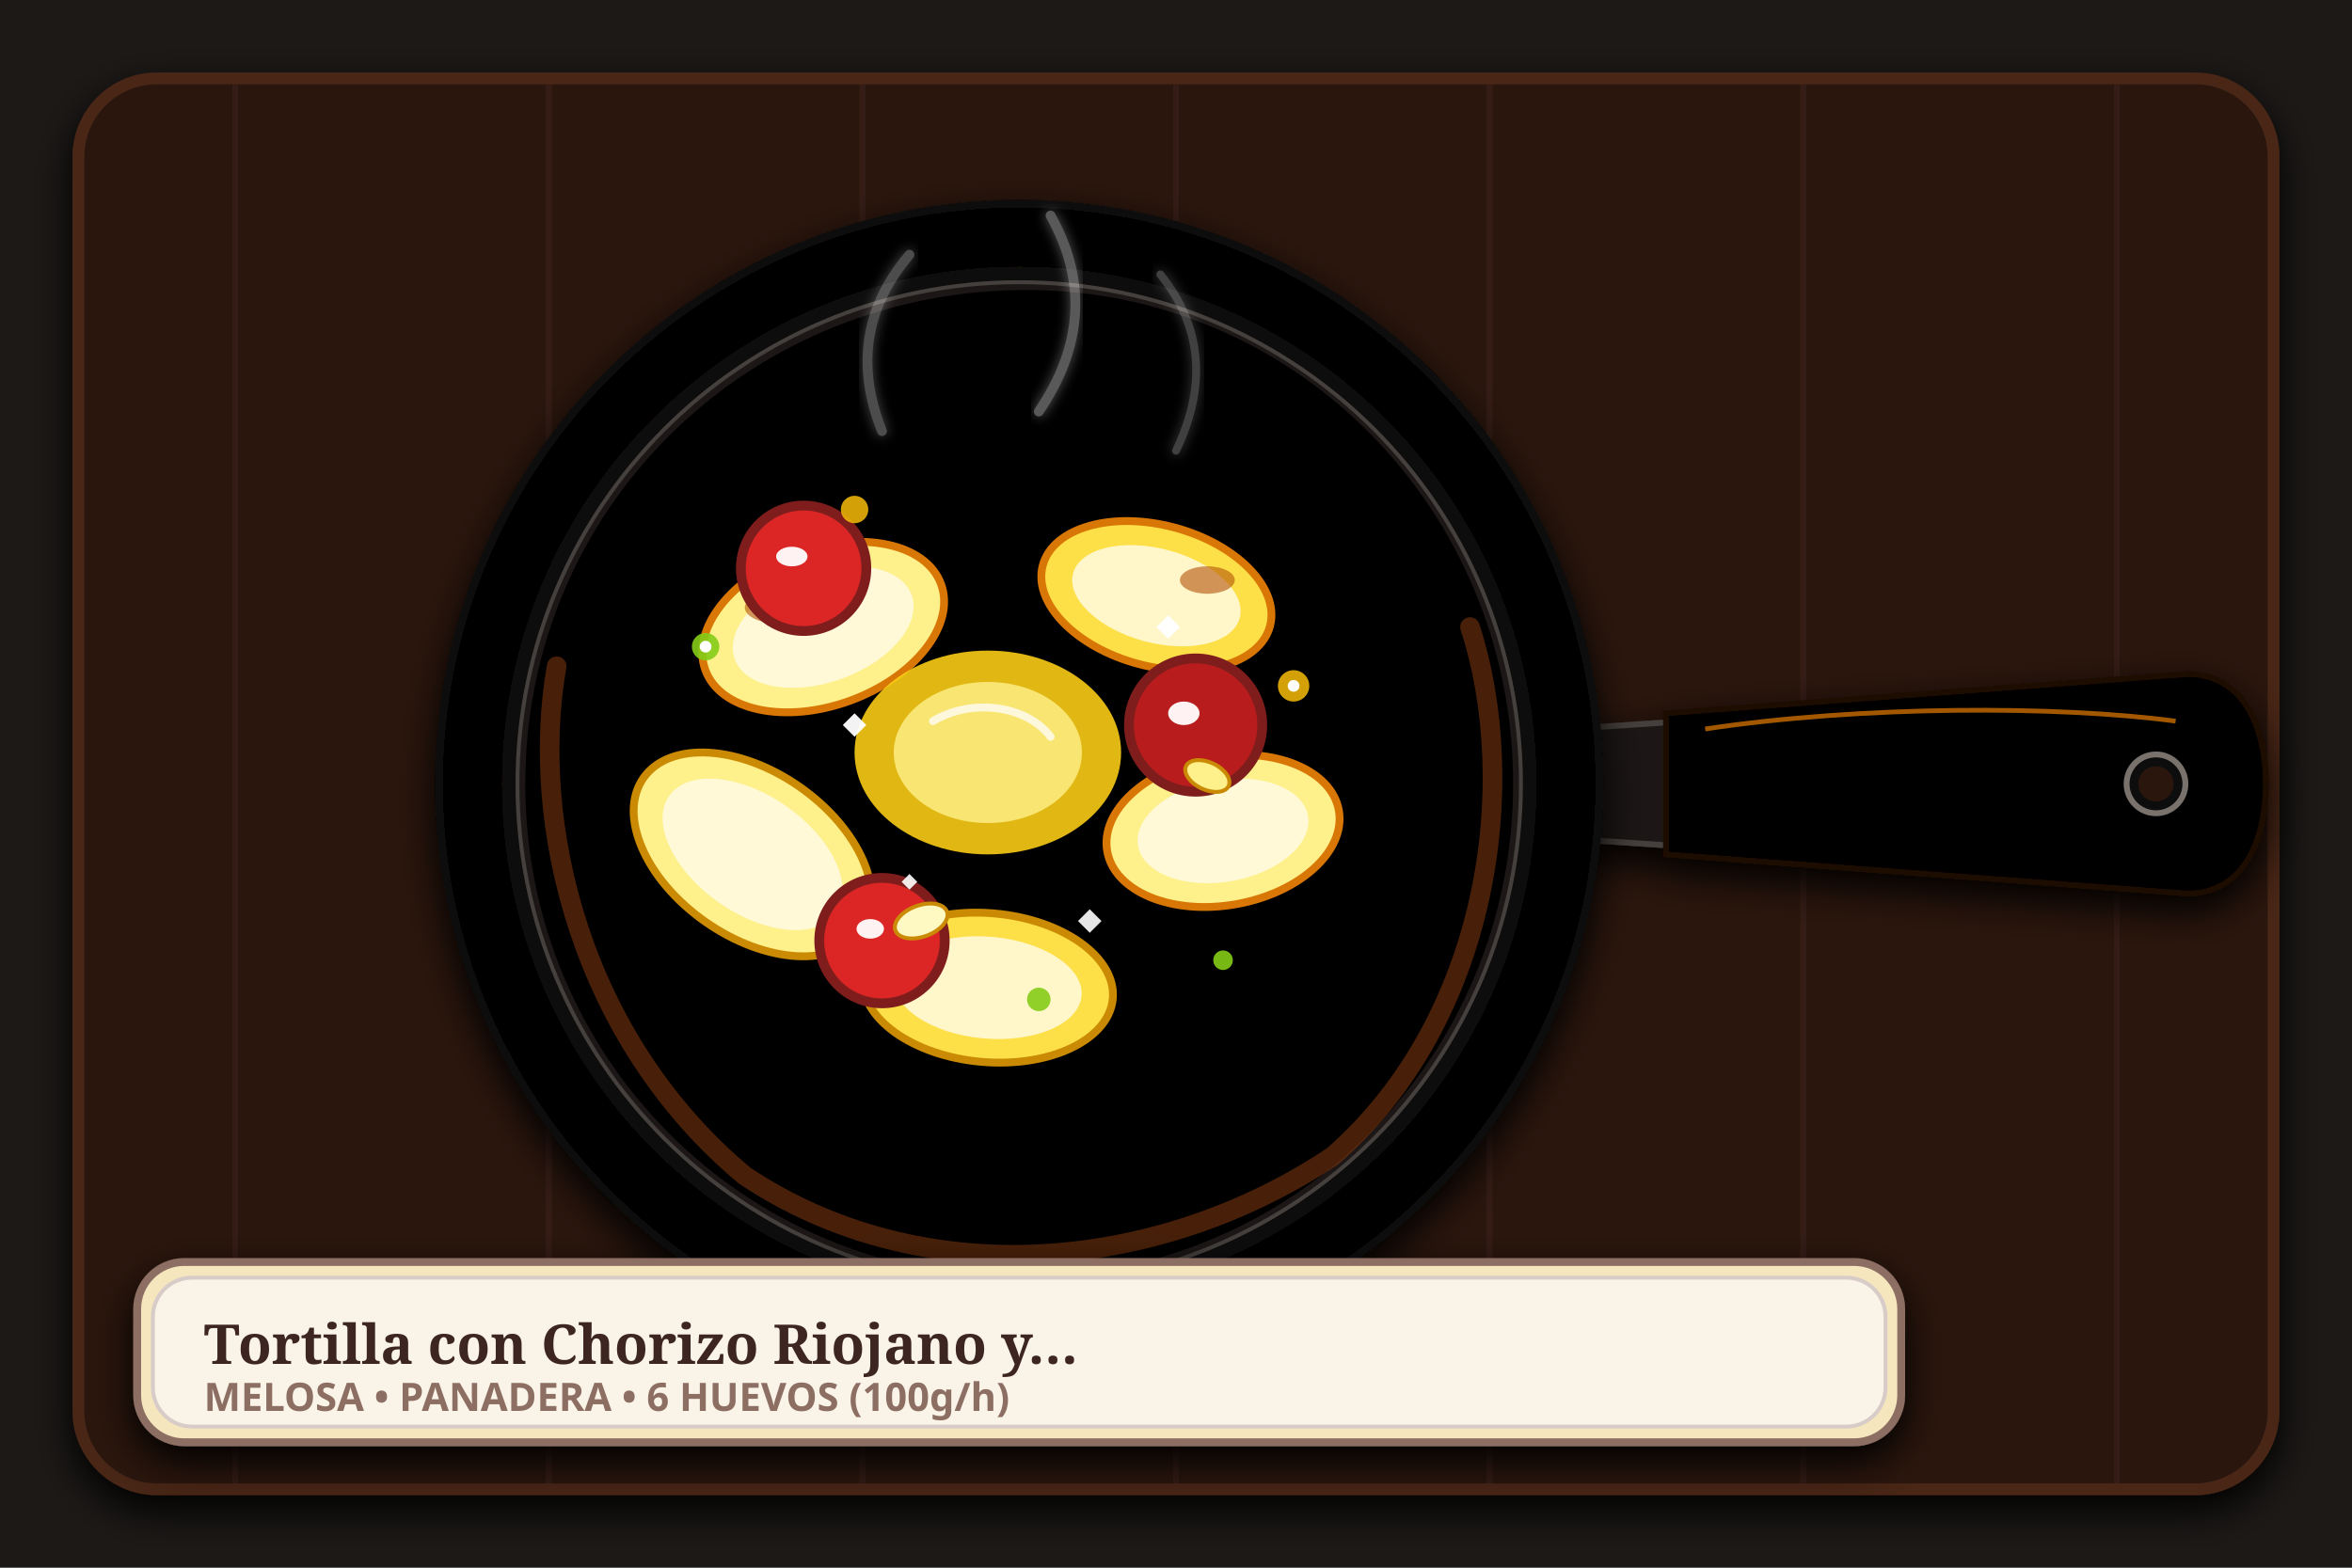
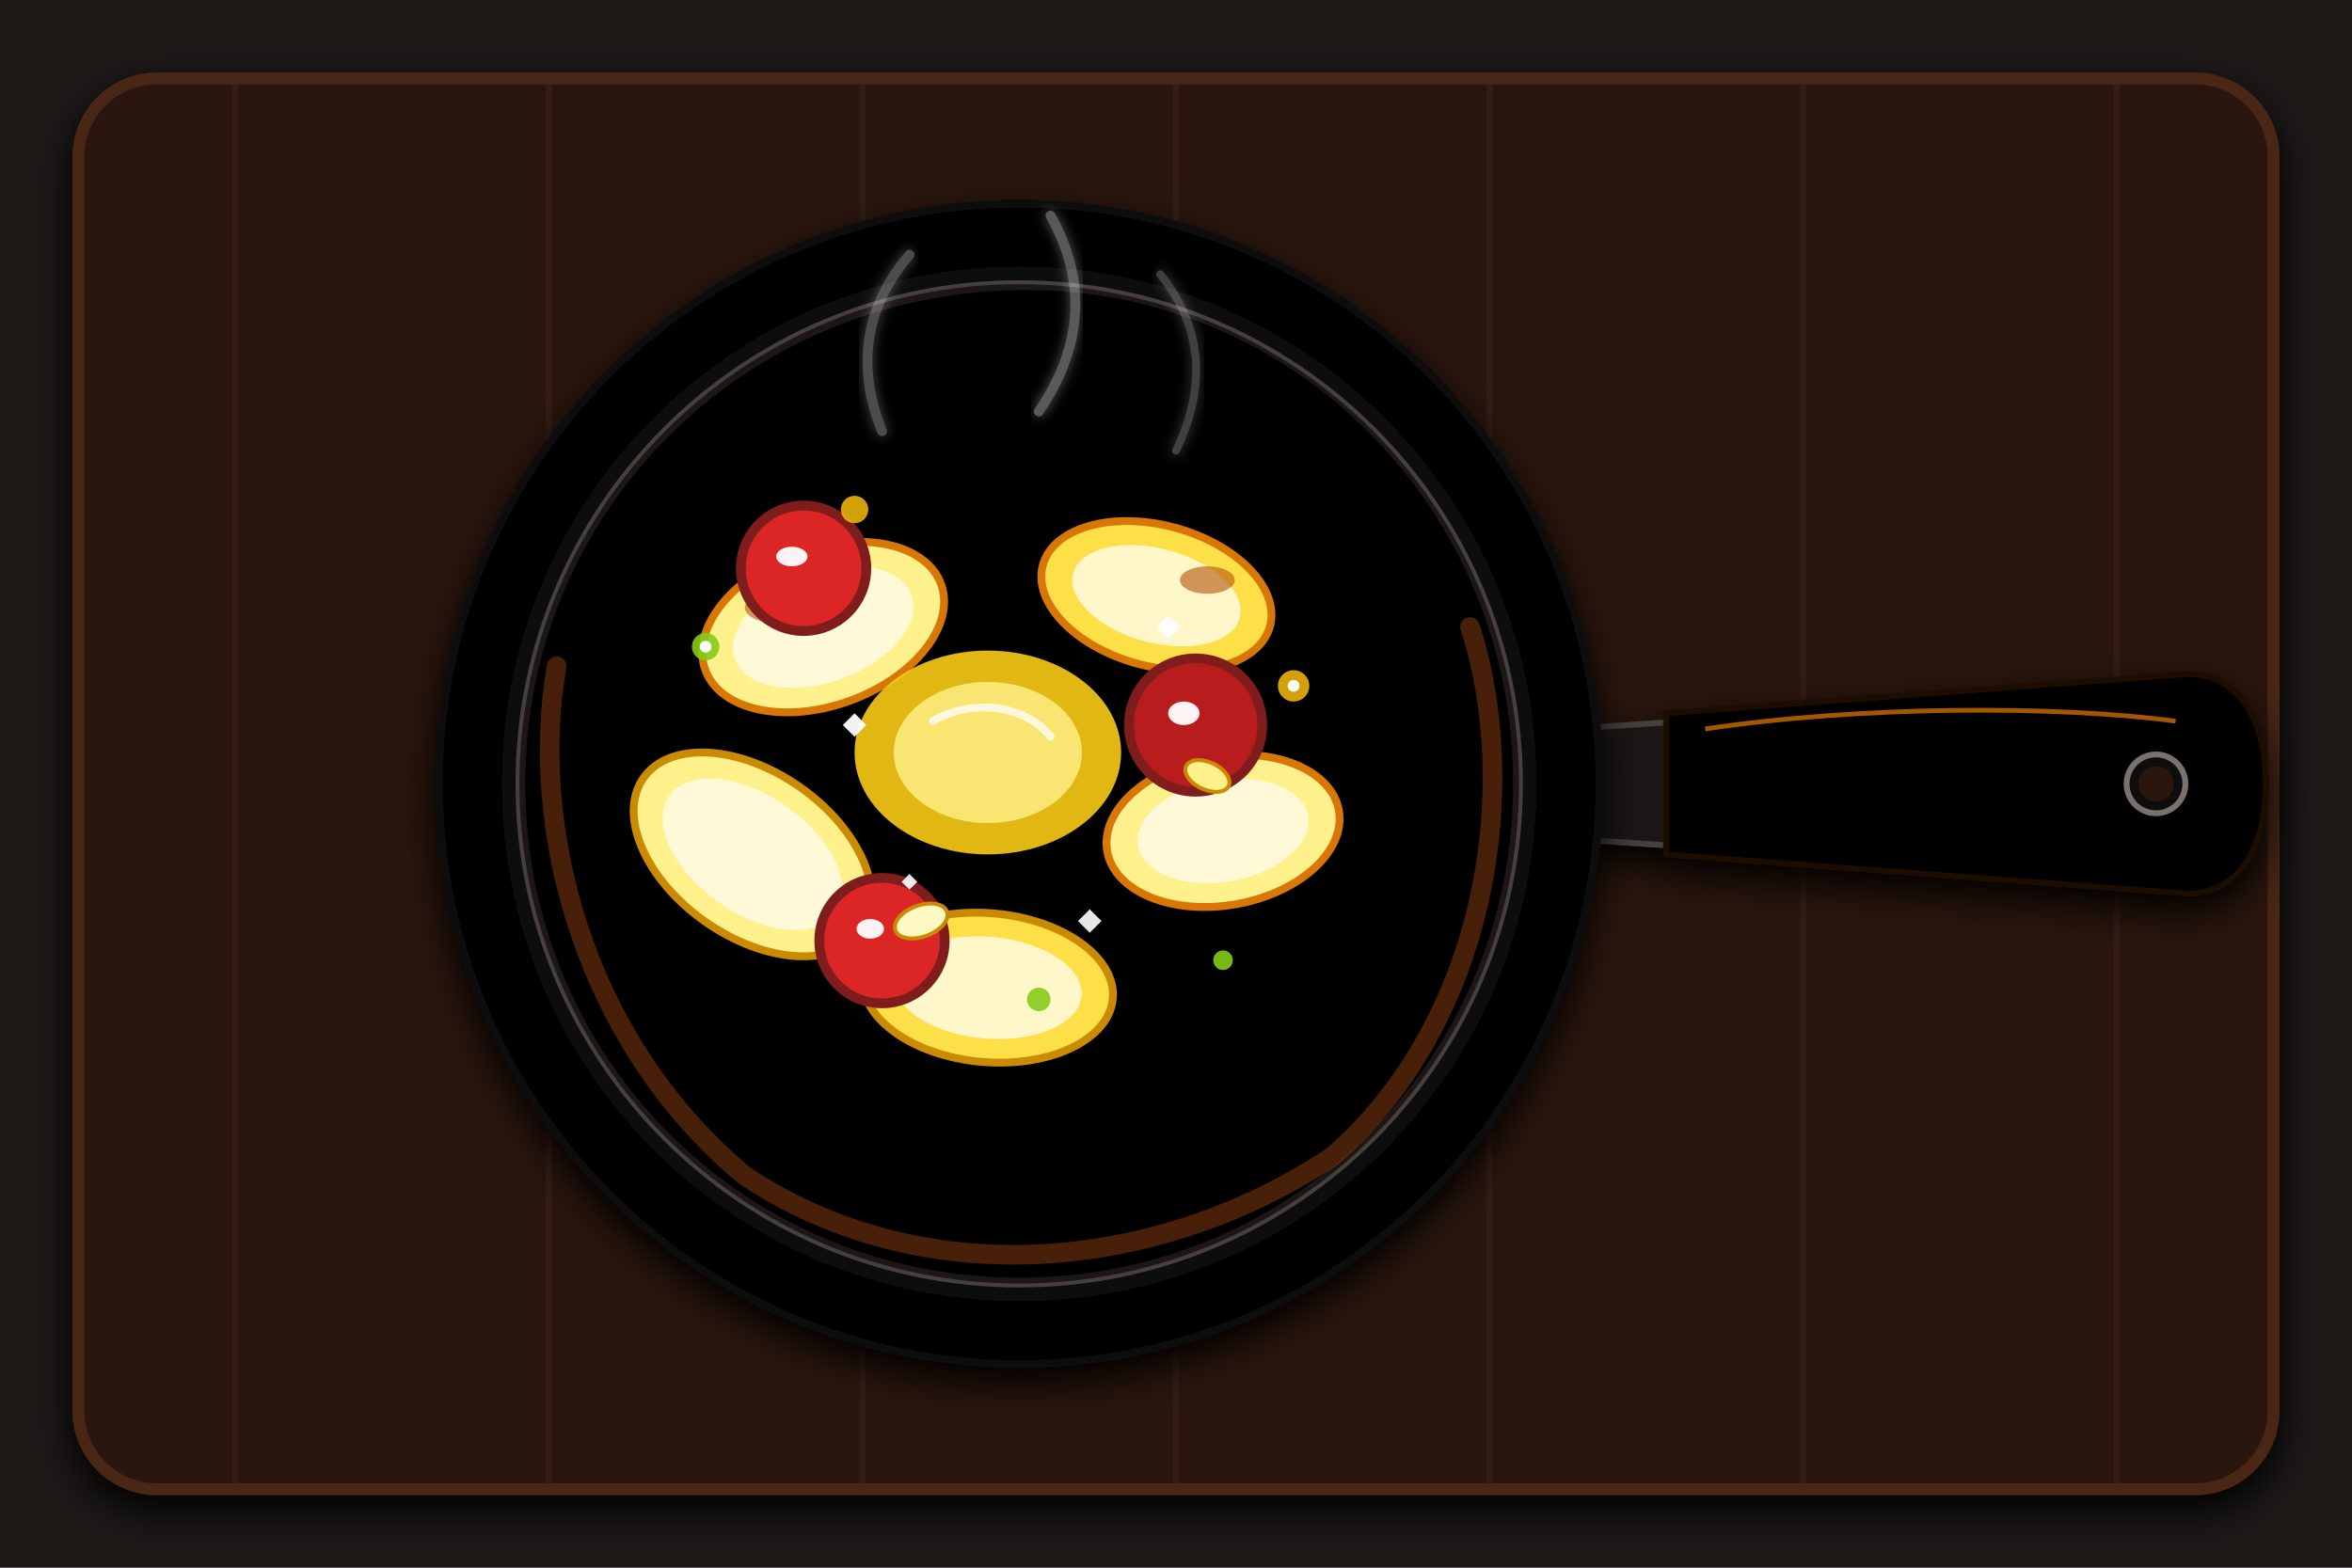
- <svg xmlns="http://www.w3.org/2000/svg" viewBox="0 0 600 400" width="600" height="400" fill="none" role="img" aria-label="Tortilla con Chorizo Riojano y Guindilla">
+ <svg xmlns="http://www.w3.org/2000/svg" viewBox="0 0 600 400" width="600" height="400" fill="none" role="img" focusable="false" preserveAspectRatio="xMidYMid meet" aria-labelledby="chorizo-riojana_title chorizo-riojana_desc">
  <defs>
    <filter id="chorizo-riojana_panShadow" x="-30%" y="-30%" width="160%" height="160%">
      <feDropShadow dx="0" dy="12" stdDeviation="14" floodColor="#0A0500" floodOpacity="0.65" />
      <feDropShadow dx="0" dy="4" stdDeviation="5" floodColor="#000000" floodOpacity="0.45" />
    </filter>
    <filter id="chorizo-riojana_foodGloss" x="-20%" y="-20%" width="140%" height="140%">
      <feGaussianBlur stdDeviation="1.5" result="blur" />
      <feComposite in="SourceGraphic" in2="blur" operator="over" />
    </filter>
    <filter id="chorizo-riojana_lavaGlow" x="-30%" y="-30%" width="160%" height="160%">
      <feGaussianBlur stdDeviation="4" result="blur" />
      <feMerge>
        <feMergeNode in="blur" />
        <feMergeNode in="SourceGraphic" />
      </feMerge>
    </filter>
    <radialGradient id="chorizo-riojana_ironFlange" cx="42%" cy="38%" r="62%">
      <stop offset="0%" stopColor="#44403C" />
      <stop offset="45%" stopColor="#292524" />
      <stop offset="85%" stopColor="#1C1917" />
      <stop offset="100%" stopColor="#0C0A09" />
    </radialGradient>
    <linearGradient id="chorizo-riojana_ironRimBevel" x1="0%" y1="0%" x2="100%" y2="100%">
      <stop offset="0%" stopColor="#78716C" />
      <stop offset="25%" stopColor="#44403C" />
      <stop offset="70%" stopColor="#1C1917" />
      <stop offset="100%" stopColor="#292524" />
    </linearGradient>
    <linearGradient id="chorizo-riojana_woodHandle" x1="0%" y1="0%" x2="0%" y2="100%">
      <stop offset="0%" stopColor="#A16207" />
      <stop offset="35%" stopColor="#78350F" />
      <stop offset="70%" stopColor="#451A03" />
      <stop offset="100%" stopColor="#1C0A00" />
    </linearGradient>
    <radialGradient id="chorizo-riojana_tortillaBase" cx="44%" cy="40%" r="60%">
      <stop offset="0%" stopColor="#FEF08A" />
      <stop offset="45%" stopColor="#FACC15" />
      <stop offset="82%" stopColor="#D97706" />
      <stop offset="100%" stopColor="#92400E" />
    </radialGradient>
    <radialGradient id="chorizo-riojana_toastedSpot" cx="40%" cy="40%" r="60%">
      <stop offset="0%" stopColor="#D97706" stopOpacity="0.85" />
      <stop offset="60%" stopColor="#92400E" stopOpacity="0.75" />
      <stop offset="100%" stopColor="#451A03" stopOpacity="0" />
    </radialGradient>
    <radialGradient id="chorizo-riojana_runnyPool" cx="40%" cy="35%" r="65%">
      <stop offset="0%" stopColor="#FFFDE7" />
      <stop offset="20%" stopColor="#FFC800" />
      <stop offset="65%" stopColor="#FF8A00" />
      <stop offset="90%" stopColor="#E65100" />
      <stop offset="100%" stopColor="#B45309" />
    </radialGradient>
  </defs>
  <rect width="600" height="400" fill="#1C1917" />
  <g filter="url(#chorizo-riojana_panShadow)">
    <rect x="20" y="20" width="560" height="360" rx="20" fill="#2A1810" stroke="#4A2818" stroke-width="3" />
    <path d="M 60 20 L 60 380 M 140 20 L 140 380 M 220 20 L 220 380 M 300 20 L 300 380 M 380 20 L 380 380 M 460 20 L 460 380 M 540 20 L 540 380" stroke="#4A2818" stroke-width="1.5" opacity="0.35" />
  </g>
-   <g class="">
+   <g>
    <g filter="url(#chorizo-riojana_panShadow)">
      <path d="M 370 188 L 430 184 L 430 216 L 370 212 Z" fill="#1C1917" stroke="#44403C" stroke-width="1.5" />
      <circle cx="395" cy="194" r="3" fill="#57534E" />
      <circle cx="395" cy="206" r="3" fill="#57534E" />
      <path d="M 425 182 L 558 172 C 572 172 578 185 578 200 C 578 215 572 228 558 228 L 425 218 Z" fill="url(#chorizo-riojana_woodHandle)" stroke="#1C0A00" stroke-width="1.5" />
      <path d="M 435 186 C 475 180 525 180 555 184" stroke="#D97706" stroke-width="1.2" fill="none" opacity="0.75" />
      <circle cx="550" cy="200" r="7.5" fill="#0C0A09" stroke="#78716C" stroke-width="1.5" />
      <circle cx="550" cy="200" r="4.5" fill="#2A1810" />
    </g>
    <g filter="url(#chorizo-riojana_panShadow)">
      <circle cx="260" cy="200" r="148" fill="url(#chorizo-riojana_ironRimBevel)" stroke="#0C0A09" stroke-width="2" />
      <circle cx="260" cy="200" r="142" fill="url(#chorizo-riojana_ironFlange)" />
      <circle cx="260" cy="200" r="132" fill="#0C0A09" />
      <circle cx="260" cy="200" r="128" fill="#1C1917" stroke="#44403C" stroke-width="1" />
    </g>
    <g>
      <path d="M 260 74 C 330 73 386 130 386 200 C 386 270 330 326 260 326 C 190 326 134 270 134 200 C 134 130 190 75 260 74 Z" fill="url(#chorizo-riojana_tortillaBase)" />
      <ellipse cx="225" cy="165" rx="55" ry="36" fill="url(#chorizo-riojana_toastedSpot)" transform="rotate(-15 225 165)" />
      <ellipse cx="305" cy="235" rx="58" ry="38" fill="url(#chorizo-riojana_toastedSpot)" transform="rotate(25 305 235)" />
      <ellipse cx="205" cy="245" rx="42" ry="26" fill="url(#chorizo-riojana_toastedSpot)" transform="rotate(-30 205 245)" />
      <ellipse cx="310" cy="150" rx="38" ry="24" fill="url(#chorizo-riojana_toastedSpot)" transform="rotate(10 310 150)" />
      <path d="M 142 170 C 135 210 148 265 190 300 C 235 330 295 325 340 295 C 380 260 388 200 375 160" stroke="#78350F" stroke-width="5" fill="none" opacity="0.6" stroke-linecap="round" />
      <g id="chorizo-riojana_panadera">
        <ellipse cx="210" cy="160" rx="32" ry="20" fill="#FEF08A" stroke="#D97706" stroke-width="2" transform="rotate(-20 210 160)" />
        <ellipse cx="210" cy="160" rx="24" ry="14" fill="#FFFBEB" opacity="0.8" transform="rotate(-20 210 160)" />
        <ellipse cx="198" cy="155" rx="8" ry="4" fill="#B45309" opacity="0.6" />
        <ellipse cx="295" cy="152" rx="30" ry="18" fill="#FDE047" stroke="#D97706" stroke-width="2" transform="rotate(15 295 152)" />
        <ellipse cx="295" cy="152" rx="22" ry="12" fill="#FFFBEB" opacity="0.8" transform="rotate(15 295 152)" />
        <ellipse cx="308" cy="148" rx="7" ry="3.5" fill="#B45309" opacity="0.6" />
        <ellipse cx="192" cy="218" rx="34" ry="21" fill="#FEF08A" stroke="#CA8A04" stroke-width="2" transform="rotate(35 192 218)" />
        <ellipse cx="192" cy="218" rx="26" ry="15" fill="#FFFBEB" opacity="0.8" transform="rotate(35 192 218)" />
        <ellipse cx="312" cy="212" rx="30" ry="19" fill="#FEF08A" stroke="#D97706" stroke-width="2" transform="rotate(-10 312 212)" />
        <ellipse cx="312" cy="212" rx="22" ry="13" fill="#FFFBEB" opacity="0.8" transform="rotate(-10 312 212)" />
        <ellipse cx="252" cy="252" rx="32" ry="19" fill="#FDE047" stroke="#CA8A04" stroke-width="2" transform="rotate(5 252 252)" />
        <ellipse cx="252" cy="252" rx="24" ry="13" fill="#FFFBEB" opacity="0.8" transform="rotate(5 252 252)" />
      </g>
      <g id="chorizo-riojana_extra_chorizo">
        <circle cx="205" cy="145" r="16" fill="#DC2626" stroke="#7F1D1D" stroke-width="2.5" />
        <ellipse cx="202" cy="142" rx="4" ry="2.5" fill="#FEF2F2" />
        <circle cx="305" cy="185" r="17" fill="#B91C1C" stroke="#7F1D1D" stroke-width="2.5" />
        <ellipse cx="302" cy="182" rx="4" ry="3" fill="#FEF2F2" />
        <circle cx="225" cy="240" r="16" fill="#DC2626" stroke="#7F1D1D" stroke-width="2.5" />
        <ellipse cx="222" cy="237" rx="3.5" ry="2.5" fill="#FEF2F2" />
      </g>
      <g id="chorizo-riojana_extra_garlic">
        <ellipse cx="235" cy="235" rx="7" ry="4" fill="#FEF9C3" stroke="#CA8A04" stroke-width="1" transform="rotate(-20 235 235)" />
        <ellipse cx="308" cy="198" rx="6" ry="3.5" fill="#FEF08A" stroke="#CA8A04" stroke-width="1" transform="rotate(25 308 198)" />
      </g>
      <g>
        <ellipse cx="252" cy="192" rx="34" ry="26" fill="#FACC15" opacity="0.9" />
        <ellipse cx="252" cy="192" rx="24" ry="18" fill="#FEF08A" opacity="0.8" />
-         <path class="" d="M 238 184 C 248 178 262 180 268 188" stroke="#FFFFFF" stroke-width="2" stroke-linecap="round" fill="none" opacity="0.75" />
+         <path d="M 238 184 C 248 178 262 180 268 188" stroke="#FFFFFF" stroke-width="2" stroke-linecap="round" fill="none" opacity="0.75" />
      </g>
-       <g class="">
+       <g>
        <circle cx="180" cy="165" r="3.5" fill="#84CC16" opacity="0.9" />
        <circle cx="180" cy="165" r="1.5" fill="#FFFFFF" />
        <circle cx="330" cy="175" r="4" fill="#EAB308" opacity="0.9" />
        <circle cx="330" cy="175" r="1.5" fill="#FFFFFF" />
      </g>
-       <g class="">
+       <g>
        <circle cx="265" cy="255" r="3" fill="#84CC16" opacity="0.9" />
        <circle cx="218" cy="130" r="3.5" fill="#EAB308" opacity="0.9" />
        <circle cx="312" cy="245" r="2.5" fill="#84CC16" opacity="0.9" />
      </g>
-       <polygon points="215,185 218,182 221,185 218,188" fill="#FFFFFF" opacity="0.95" />
-       <polygon points="295,160 298,157 301,160 298,163" fill="#FFFFFF" opacity="0.95" />
-       <polygon points="275,235 278,232 281,235 278,238" fill="#FFFFFF" opacity="0.9" />
-       <polygon points="230,225 232,223 234,225 232,227" fill="#FFFFFF" opacity="0.9" />
      <g>
-         <path class="" d="M 225 110 Q 215 85 232 65" stroke="#FFFFFF" stroke-width="2.5" stroke-linecap="round" fill="none" opacity="0.3" filter="url(#chorizo-riojana_foodGloss)" />
-         <path class="" d="M 265 105 Q 282 80 268 55" stroke="#FFFFFF" stroke-width="2.5" stroke-linecap="round" fill="none" opacity="0.35" filter="url(#chorizo-riojana_foodGloss)" />
-         <path class="" d="M 300 115 Q 312 90 296 70" stroke="#FFFFFF" stroke-width="2" stroke-linecap="round" fill="none" opacity="0.25" filter="url(#chorizo-riojana_foodGloss)" />
+         <polygon points="215,185 218,182 221,185 218,188" fill="#FFFFFF" opacity="0.95" />
+         <polygon points="295,160 298,157 301,160 298,163" fill="#FFFFFF" opacity="0.95" />
+         <polygon points="275,235 278,232 281,235 278,238" fill="#FFFFFF" opacity="0.9" />
+         <polygon points="230,225 232,223 234,225 232,227" fill="#FFFFFF" opacity="0.9" />
+       </g>
+       <g>
+         <path d="M 225 110 Q 215 85 232 65" stroke="#FFFFFF" stroke-width="2.5" stroke-linecap="round" fill="none" opacity="0.3" filter="url(#chorizo-riojana_foodGloss)" />
+         <path d="M 265 105 Q 282 80 268 55" stroke="#FFFFFF" stroke-width="2.5" stroke-linecap="round" fill="none" opacity="0.35" filter="url(#chorizo-riojana_foodGloss)" />
+         <path d="M 300 115 Q 312 90 296 70" stroke="#FFFFFF" stroke-width="2" stroke-linecap="round" fill="none" opacity="0.25" filter="url(#chorizo-riojana_foodGloss)" />
      </g>
    </g>
  </g>
-   <g id="chorizo-riojana_badge" filter="url(#chorizo-riojana_panShadow)">
-     <rect x="35" y="322" width="450" height="46" rx="12" fill="#F5E6BE" stroke="#8D6E63" stroke-width="2" />
-     <rect x="39" y="326" width="442" height="38" rx="10" fill="#FAF4E8" stroke="#D7CCC8" stroke-width="1" />
-     <text x="52" y="348" fill="#3E2723" font-size="14" font-weight="bold" font-family="Georgia, serif">
-       Tortilla con Chorizo Riojano y…
-     </text>
-     <text x="52" y="360" fill="#8D6E63" font-size="10" font-weight="bold" font-family="system-ui, sans-serif">
-       MELOSA • PANADERA • 6 HUEVOS (100g/h)
-     </text>
-   </g>
</svg>
